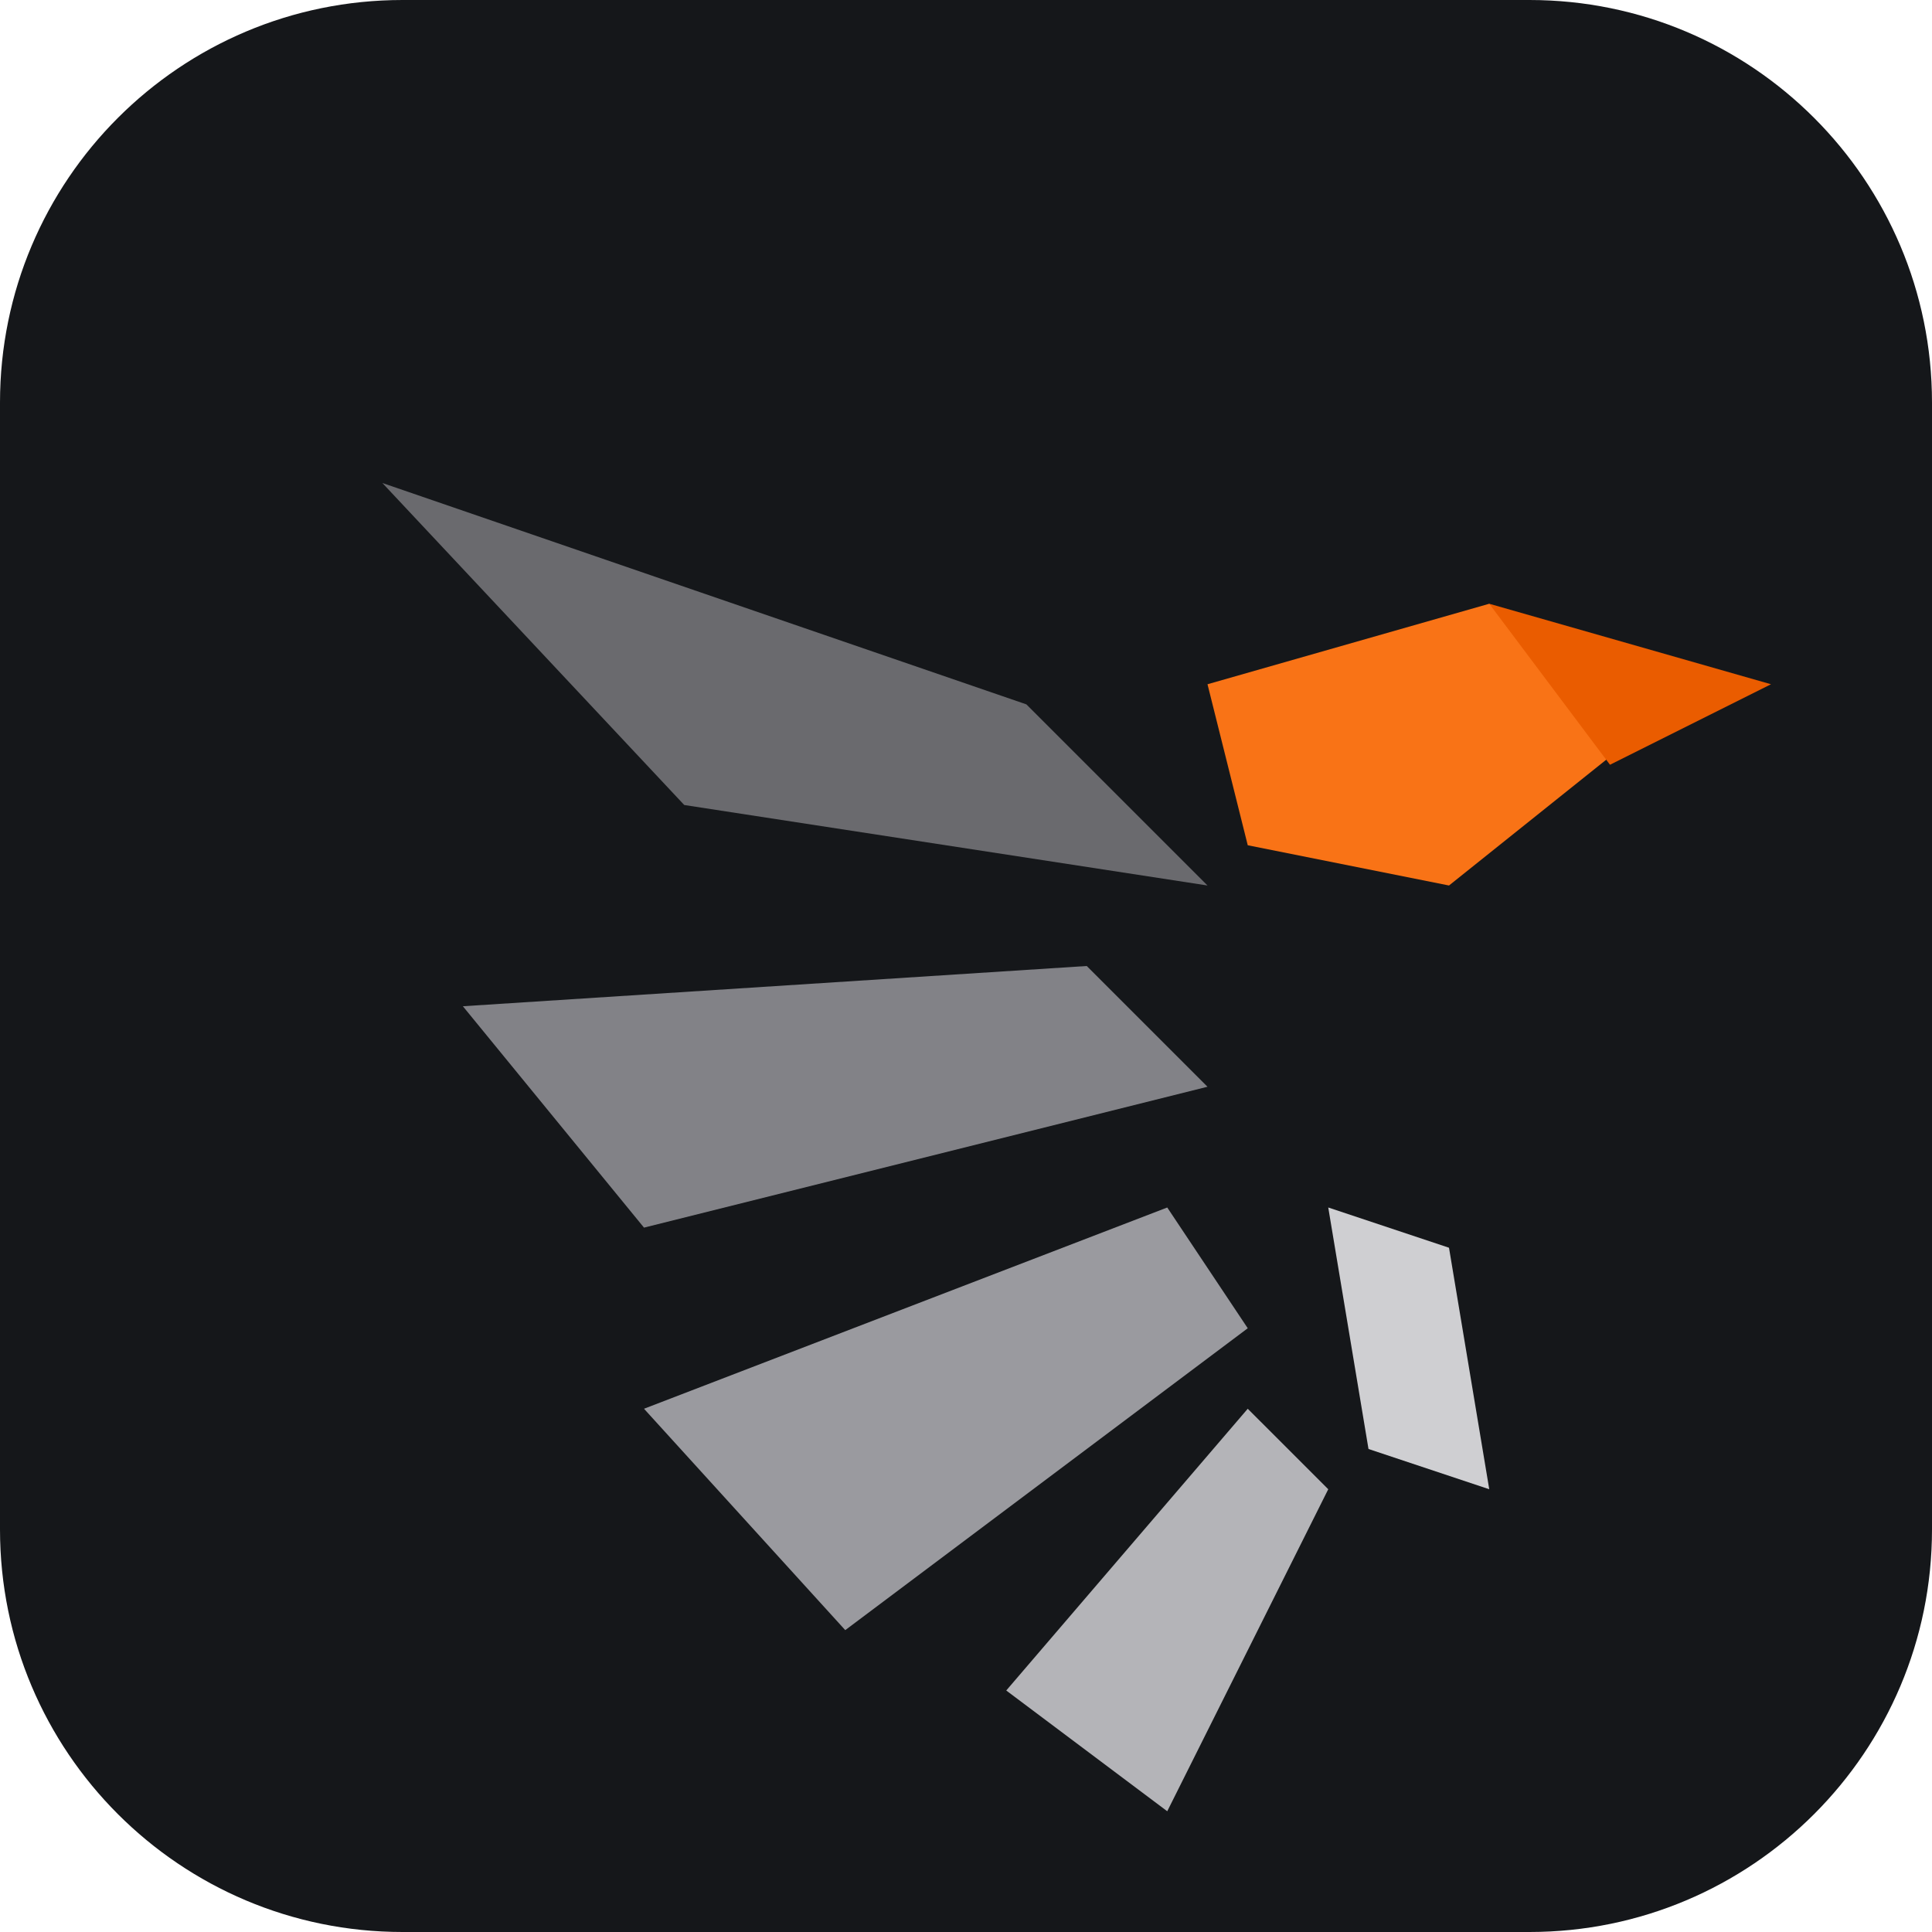
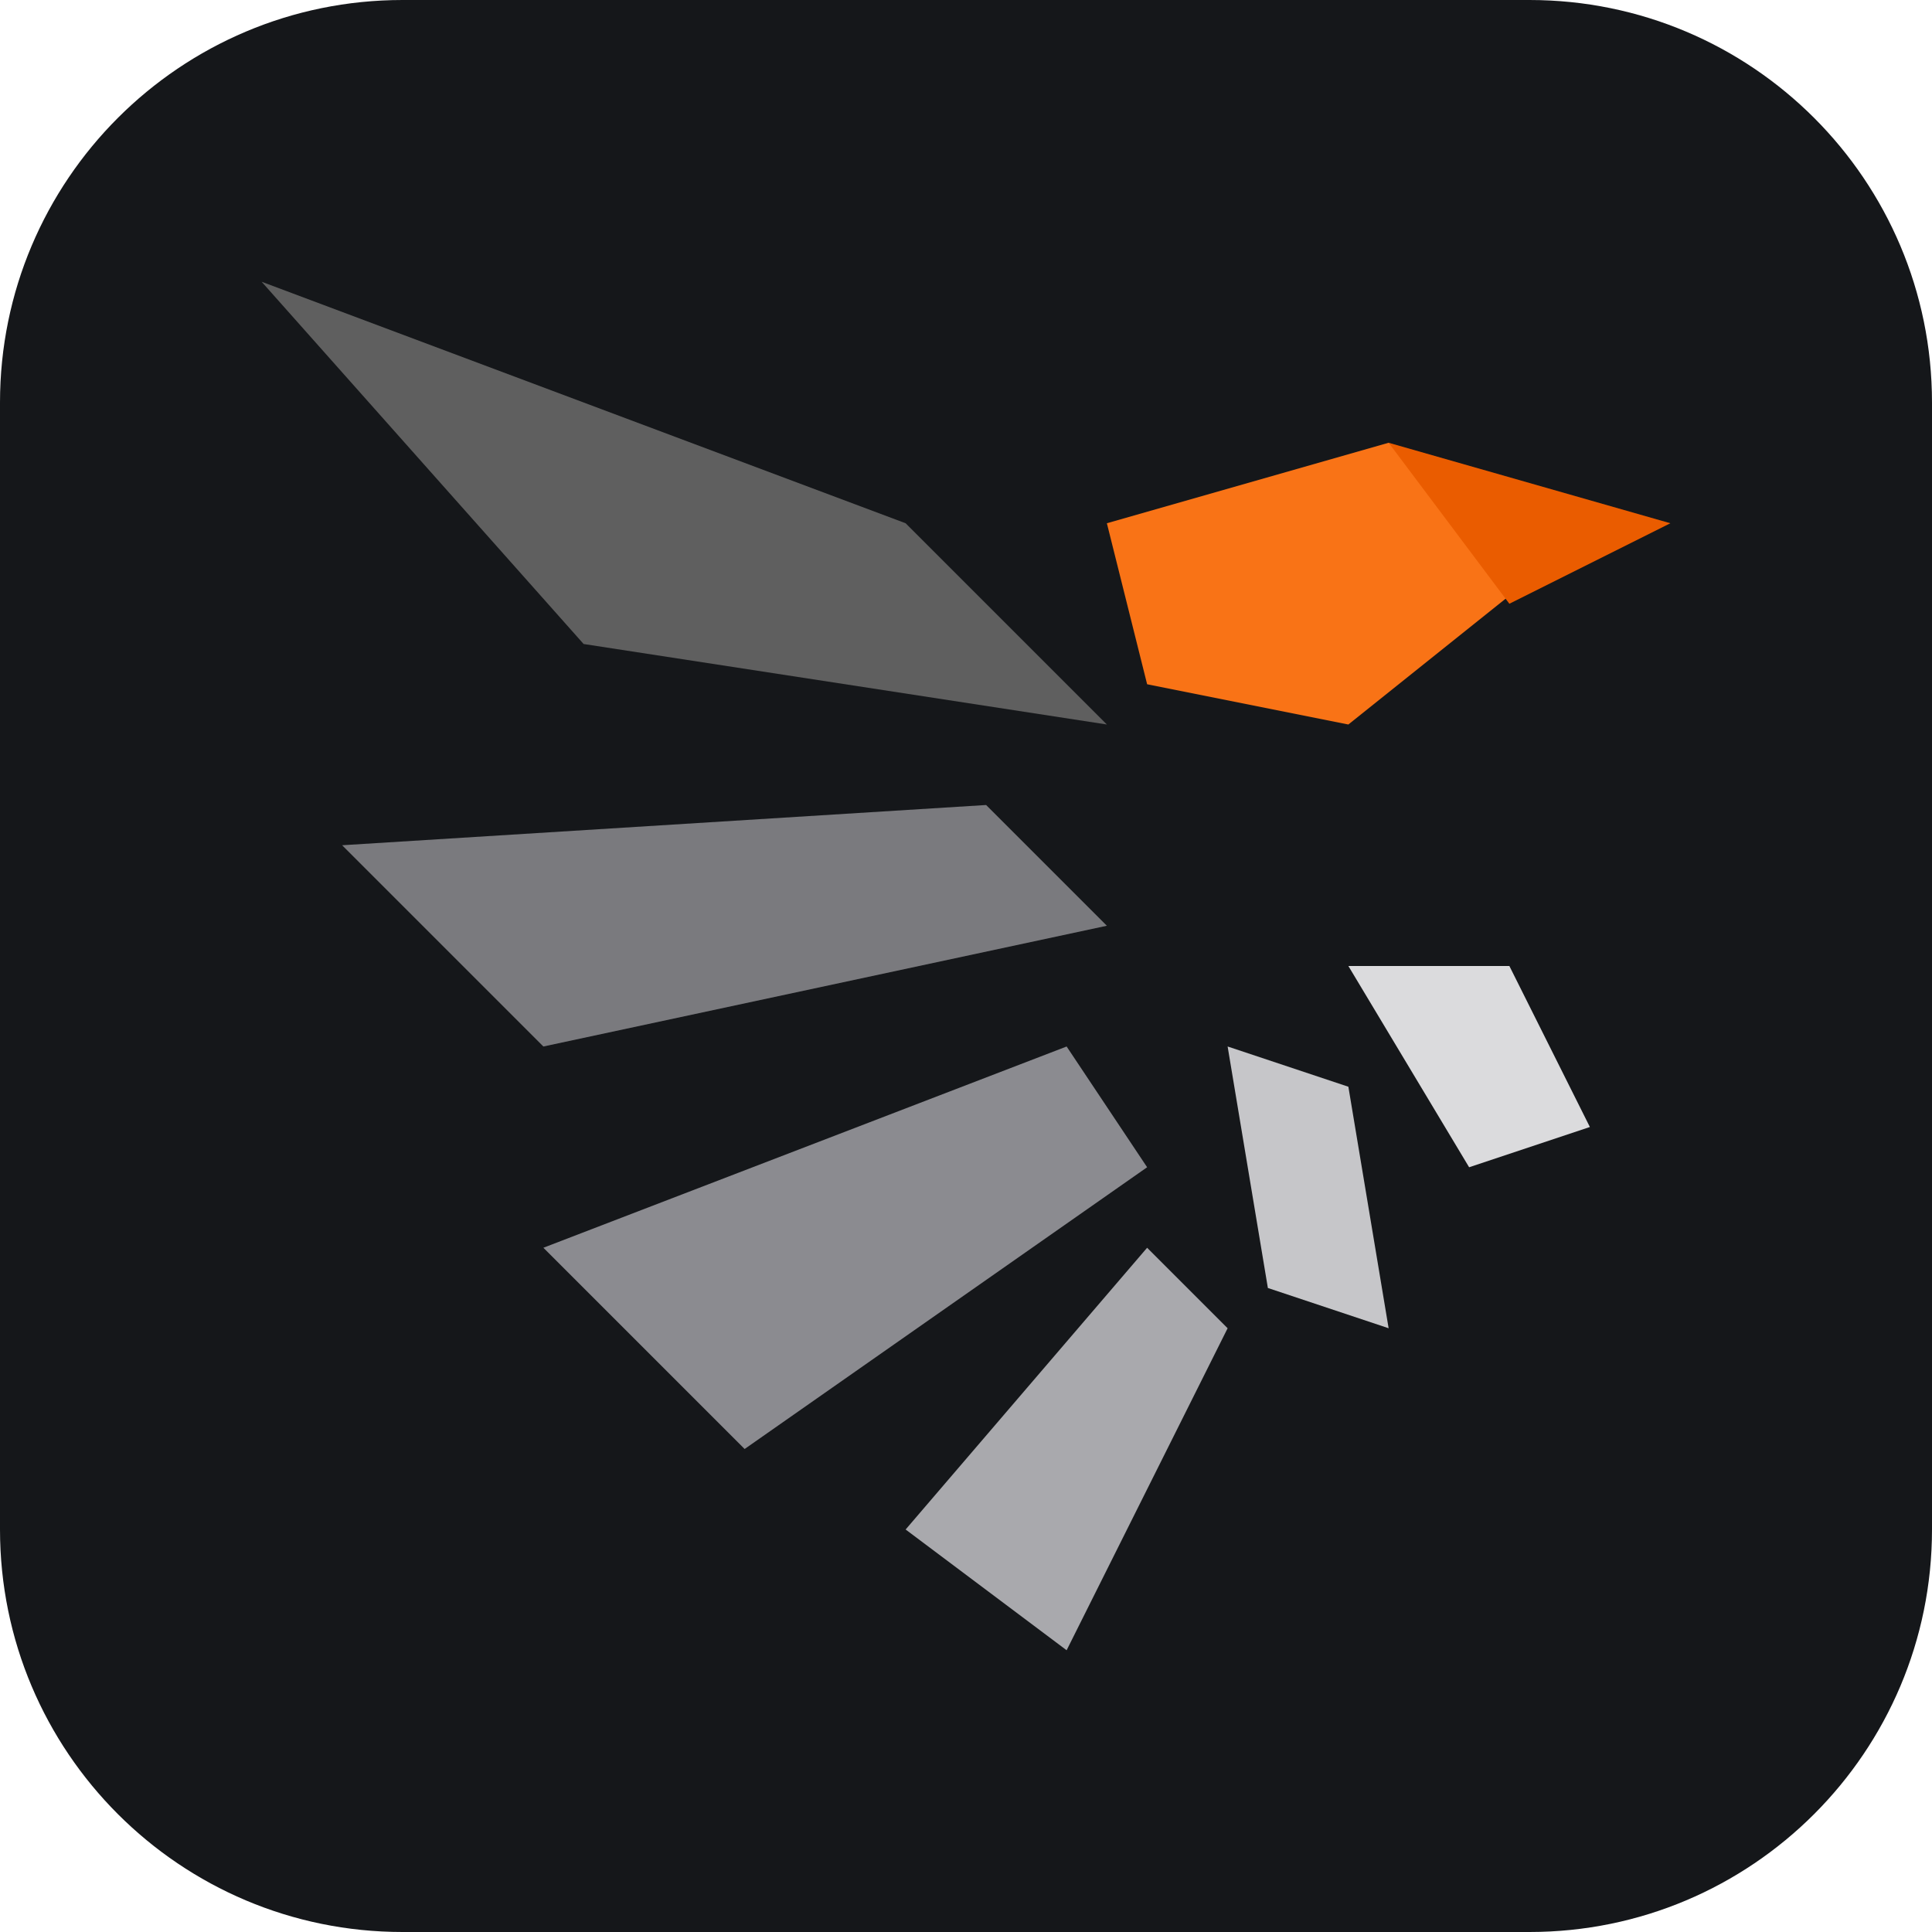
<svg xmlns="http://www.w3.org/2000/svg" width="48" height="48" viewBox="0 0 48 48">
  <rect width="48" height="48" rx="10" fill="#15171A" />
-   <g transform="translate(2.5,3)">
-     <path d="M7 9 L23 14.5 L27.5 19 L14.5 17 Z" fill="#6A6A6E" />
-     <path d="M9 22 L24.5 21 L27.5 24 L13.5 27.5 Z" fill="#828287" />
-     <path d="M13.5 32 L26.5 27 L28.5 30 L18.5 37.5 Z" fill="#9A9A9F" />
-     <path d="M22.5 39 L28.5 32 L30.5 34 L26.5 42 Z" fill="#B4B4B8" />
-     <path d="M31.5 33 L30.5 27 L33.5 28 L34.5 34 Z" fill="#CFCFD2" />
-     <path d="M27.5 14 L34.5 12 L38.5 15 L33.5 19 L28.5 18 Z" fill="#F97316" />
-     <path d="M34.5 12 L41.5 14 L37.5 16 Z" fill="#EA5C00" />
+   <g transform="translate(0.5,-1)">
+     <path d="M6 8 L22 14 L27 19 L14 17 Z" fill="#5F5F5F" />
+     <path d="M8 22 L24 21 L27 24 L13 27 Z" fill="#7A7A7E" />
+     <path d="M13 32 L26 27 L28 30 L18 37 Z" fill="#8B8B90" />
+     <path d="M22 39 L28 32 L30 34 L26 42 Z" fill="#A9A9AD" />
+     <path d="M31 33 L30 27 L33 28 L34 34 Z" fill="#C6C6C9" />
+     <path d="M36 30 L33 25 L37 25 L39 29 Z" fill="#DBDBDD" />
+     <path d="M27 14 L34 12 L38 15 L33 19 L28 18 Z" fill="#F97316" />
+     <path d="M34 12 L41 14 L37 16 Z" fill="#EA5C00" />
  </g>
</svg>
